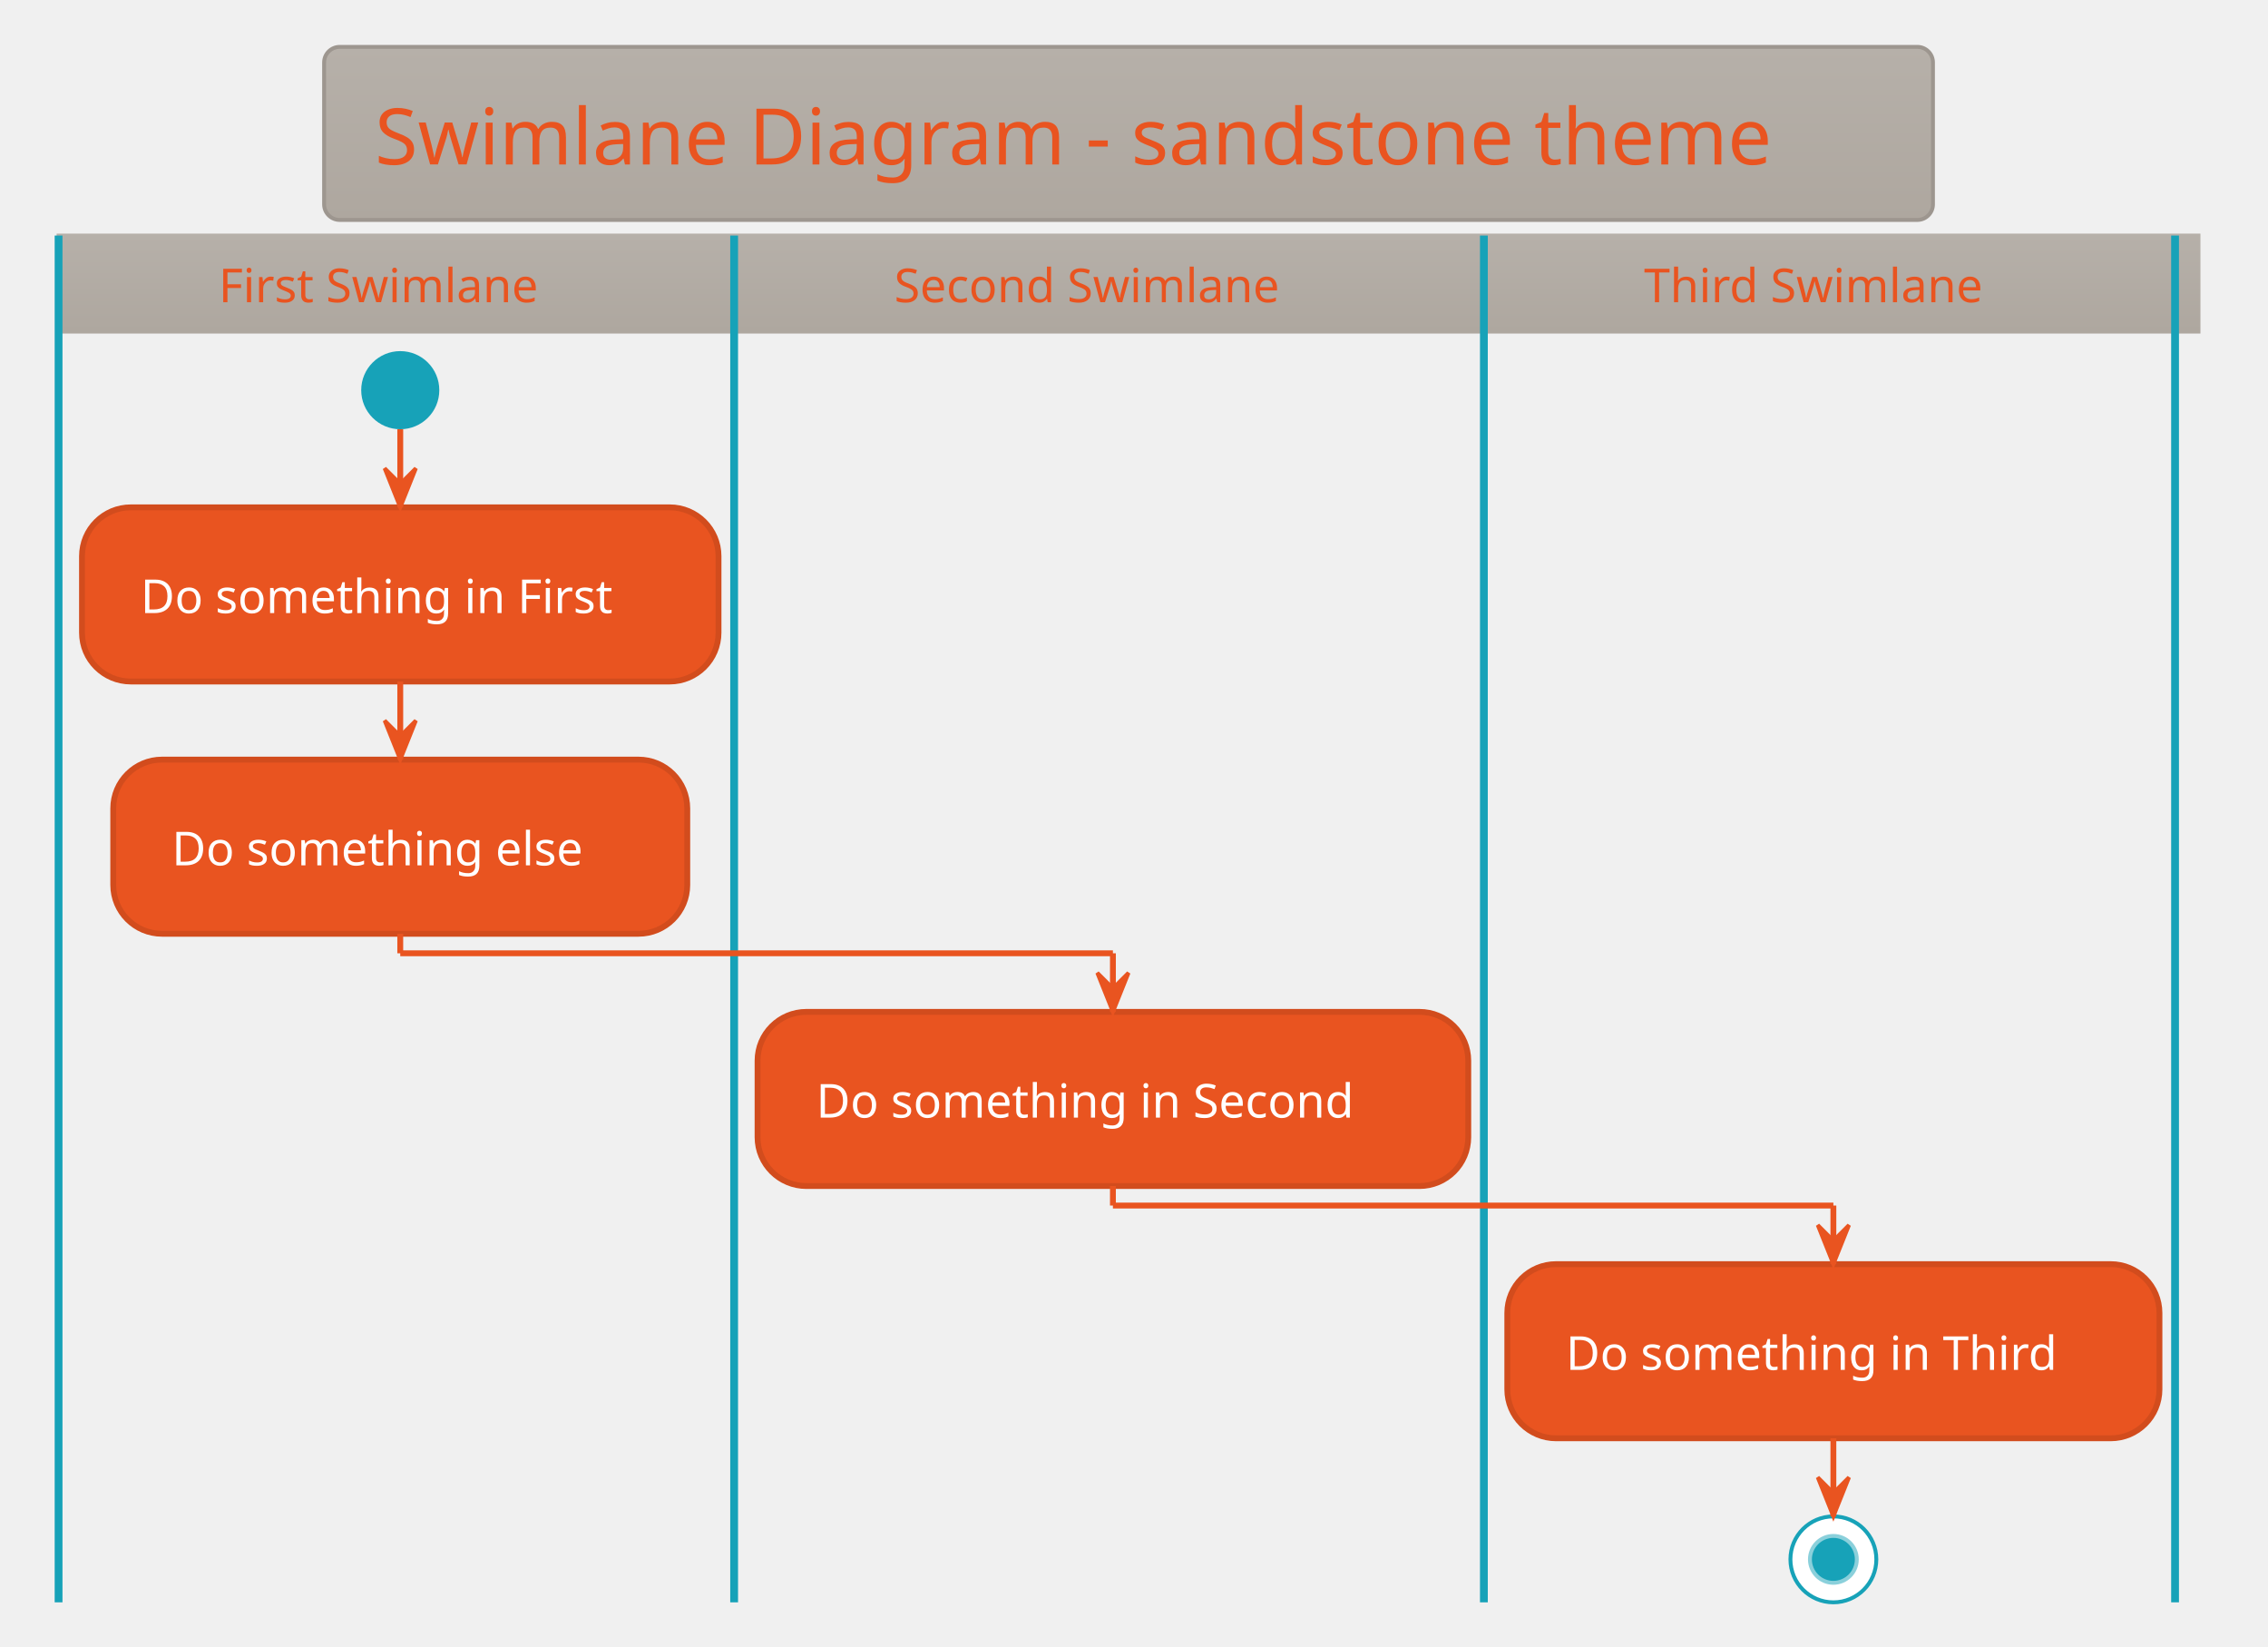
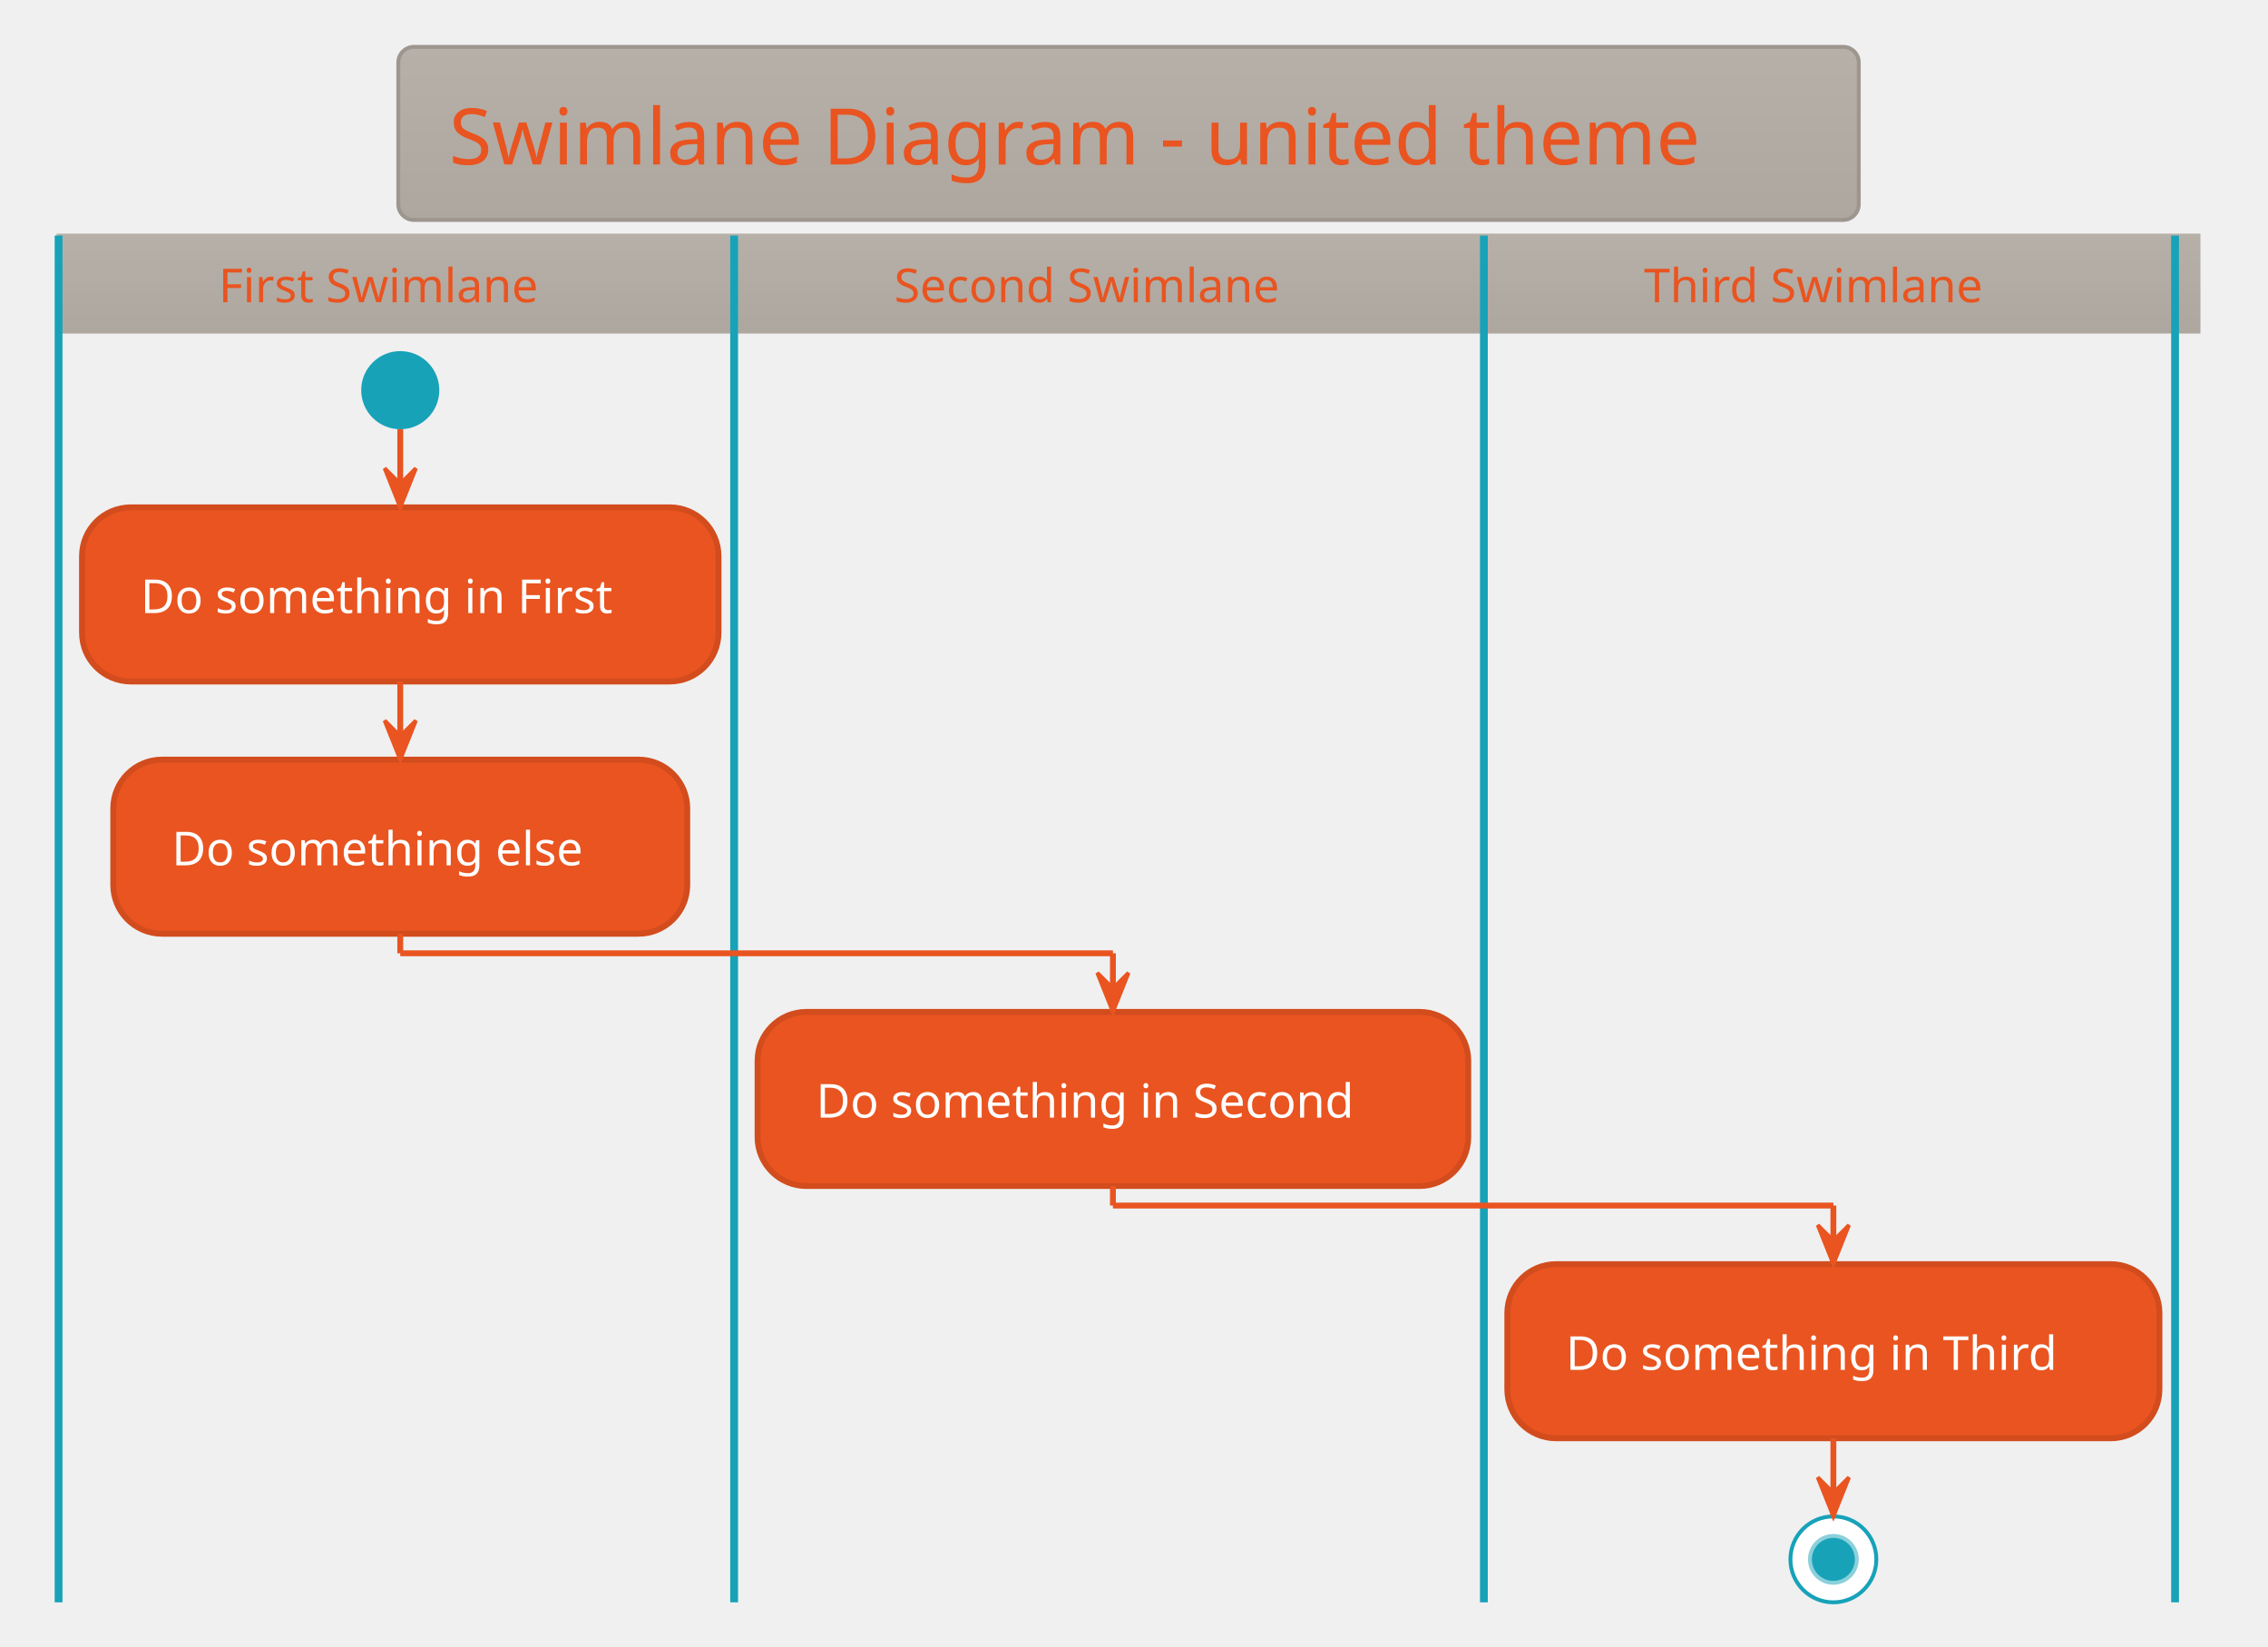
<svg xmlns="http://www.w3.org/2000/svg" contentScriptType="application/ecmascript" contentStyleType="text/css" height="439.583px" preserveAspectRatio="none" style="width:605px;height:439px;background:#00000000;" version="1.1" viewBox="0 0 605 439" width="605.208px" zoomAndPan="magnify">
  <defs>
-     <linearGradient id="g1pjgkh1swhlbf0" x1="50%" x2="50%" y1="0%" y2="100%">
+     <linearGradient id="g18cp6cpn4g7km0" x1="50%" x2="50%" y1="0%" y2="100%">
      <stop offset="0%" stop-color="#B6B0A9" />
      <stop offset="100%" stop-color="#AEA79F" />
    </linearGradient>
  </defs>
  <g>
-     <rect fill="url(#g1pjgkh1swhlbf0)" height="46.153" rx="4.167" ry="4.167" style="stroke: #9D968F; stroke-width: 1.042;" width="429.167" x="86.458" y="12.5" />
-     <text fill="#E95420" font-family="Verdana" font-size="20.833" lengthAdjust="spacingAndGlyphs" textLength="402.083" x="100" y="43.862">Swimlane Diagram - sandstone theme</text>
-     <rect fill="url(#g1pjgkh1swhlbf0)" height="25.608" style="stroke: url(#g1pjgkh1swhlbf0); stroke-width: 1.042;" width="570.833" x="15.625" y="62.819" />
+     <rect fill="url(#g18cp6cpn4g7km0)" height="46.153" rx="4.167" ry="4.167" style="stroke: #9D968F; stroke-width: 1.042;" width="389.583" x="106.25" y="12.5" />
+     <text fill="#E95420" font-family="Verdana" font-size="20.833" lengthAdjust="spacingAndGlyphs" textLength="362.5" x="119.792" y="43.862">Swimlane Diagram - united theme</text>
+     <rect fill="url(#g18cp6cpn4g7km0)" height="25.608" style="stroke: url(#g18cp6cpn4g7km0); stroke-width: 1.042;" width="570.833" x="15.625" y="62.819" />
    <ellipse cx="106.771" cy="104.053" fill="#17A2B8" rx="10.417" ry="10.417" style="stroke: none; stroke-width: 1.042;" />
    <rect fill="#E95420" height="46.442" rx="13.021" ry="13.021" style="stroke: #D24C1D; stroke-width: 1.562;" width="169.792" x="21.875" y="135.303" />
    <text fill="#FFFFFF" font-family="Verdana" font-size="12.5" lengthAdjust="spacingAndGlyphs" textLength="138.542" x="37.5" y="163.495">Do something in First</text>
    <rect fill="#E95420" height="46.442" rx="13.021" ry="13.021" style="stroke: #D24C1D; stroke-width: 1.562;" width="153.125" x="30.208" y="202.578" />
    <text fill="#FFFFFF" font-family="Verdana" font-size="12.5" lengthAdjust="spacingAndGlyphs" textLength="121.875" x="45.833" y="230.77">Do something else</text>
    <line style="stroke: #17A2B8; stroke-width: 2.083;" x1="15.625" x2="15.625" y1="62.819" y2="427.319" />
    <rect fill="#E95420" height="46.442" rx="13.021" ry="13.021" style="stroke: #D24C1D; stroke-width: 1.562;" width="189.583" x="202.083" y="269.853" />
    <text fill="#FFFFFF" font-family="Verdana" font-size="12.5" lengthAdjust="spacingAndGlyphs" textLength="158.333" x="217.708" y="298.045">Do something in Second</text>
    <line style="stroke: #17A2B8; stroke-width: 2.083;" x1="195.833" x2="195.833" y1="62.819" y2="427.319" />
    <rect fill="#E95420" height="46.442" rx="13.021" ry="13.021" style="stroke: #D24C1D; stroke-width: 1.562;" width="173.958" x="402.083" y="337.128" />
    <text fill="#FFFFFF" font-family="Verdana" font-size="12.5" lengthAdjust="spacingAndGlyphs" textLength="142.708" x="417.708" y="365.32">Do something in Third</text>
    <ellipse cx="489.062" cy="415.861" fill="#FFFFFF" rx="11.458" ry="11.458" style="stroke: #17A2B8; stroke-width: 1.042;" />
    <ellipse cx="489.062" cy="415.861" fill="#17A2B8" rx="6.25" ry="6.25" style="stroke: #8BD0DB; stroke-width: 1.042;" />
    <line style="stroke: #17A2B8; stroke-width: 2.083;" x1="395.833" x2="395.833" y1="62.819" y2="427.319" />
    <line style="stroke: #17A2B8; stroke-width: 2.083;" x1="580.208" x2="580.208" y1="62.819" y2="427.319" />
    <line style="stroke: #E95420; stroke-width: 1.562;" x1="106.771" x2="106.771" y1="114.469" y2="135.303" />
    <polygon fill="#E95420" points="102.604,124.886,106.771,135.303,110.938,124.886,106.771,129.053" style="stroke: #E95420; stroke-width: 1.042;" />
    <line style="stroke: #E95420; stroke-width: 1.562;" x1="106.771" x2="106.771" y1="181.744" y2="202.578" />
    <polygon fill="#E95420" points="102.604,192.161,106.771,202.578,110.938,192.161,106.771,196.328" style="stroke: #E95420; stroke-width: 1.042;" />
    <line style="stroke: #E95420; stroke-width: 1.562;" x1="489.062" x2="489.062" y1="383.569" y2="404.403" />
    <polygon fill="#E95420" points="484.896,393.986,489.062,404.403,493.229,393.986,489.062,398.153" style="stroke: #E95420; stroke-width: 1.042;" />
    <line style="stroke: #E95420; stroke-width: 1.562;" x1="106.771" x2="106.771" y1="249.019" y2="254.228" />
    <line style="stroke: #E95420; stroke-width: 1.562;" x1="106.771" x2="296.875" y1="254.228" y2="254.228" />
    <line style="stroke: #E95420; stroke-width: 1.562;" x1="296.875" x2="296.875" y1="254.228" y2="269.853" />
    <polygon fill="#E95420" points="292.708,259.436,296.875,269.853,301.042,259.436,296.875,263.603" style="stroke: #E95420; stroke-width: 1.042;" />
    <line style="stroke: #E95420; stroke-width: 1.562;" x1="296.875" x2="296.875" y1="316.294" y2="321.503" />
    <line style="stroke: #E95420; stroke-width: 1.562;" x1="296.875" x2="489.062" y1="321.503" y2="321.503" />
    <line style="stroke: #E95420; stroke-width: 1.562;" x1="489.062" x2="489.062" y1="321.503" y2="337.128" />
    <polygon fill="#E95420" points="484.896,326.711,489.062,337.128,493.229,326.711,489.062,330.878" style="stroke: #E95420; stroke-width: 1.042;" />
    <text fill="#E95420" font-family="Verdana" font-size="12.5" lengthAdjust="spacingAndGlyphs" textLength="94.792" x="58.333" y="80.595">First Swimlane</text>
    <text fill="#E95420" font-family="Verdana" font-size="12.5" lengthAdjust="spacingAndGlyphs" textLength="114.583" x="238.542" y="80.595">Second Swimlane</text>
    <text fill="#E95420" font-family="Verdana" font-size="12.5" lengthAdjust="spacingAndGlyphs" textLength="98.958" x="438.542" y="80.595">Third Swimlane</text>
  </g>
</svg>
